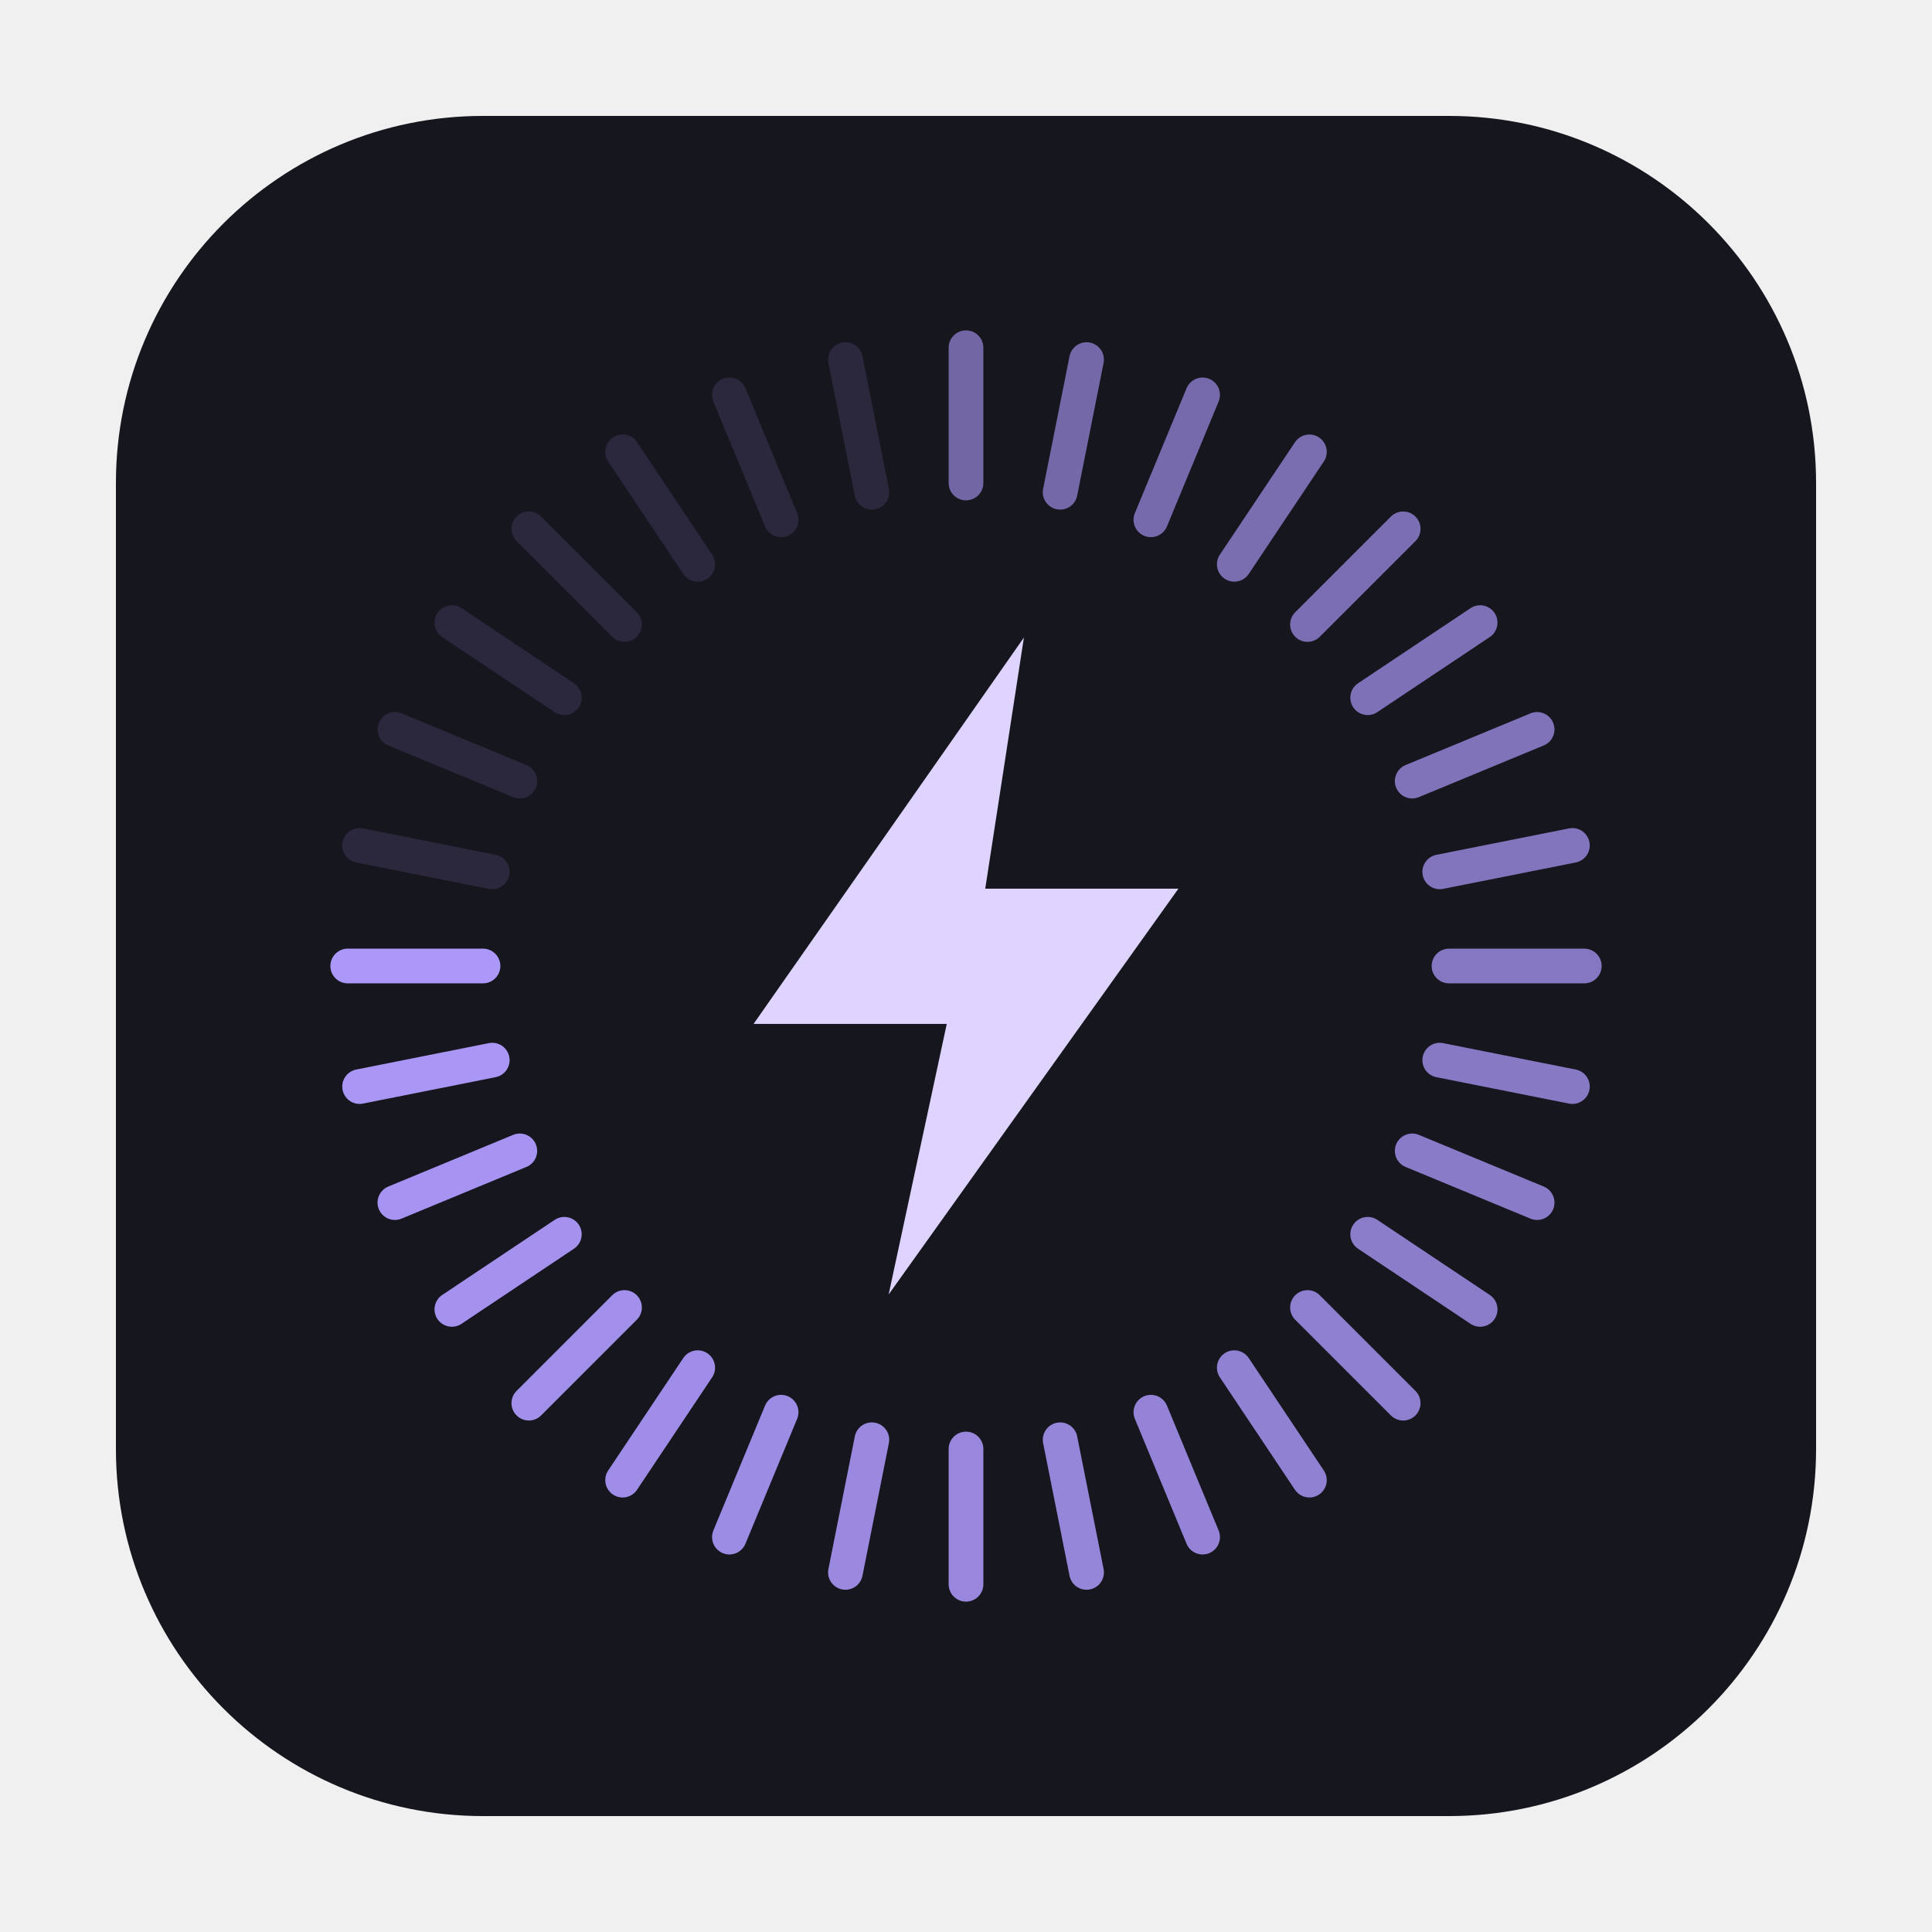
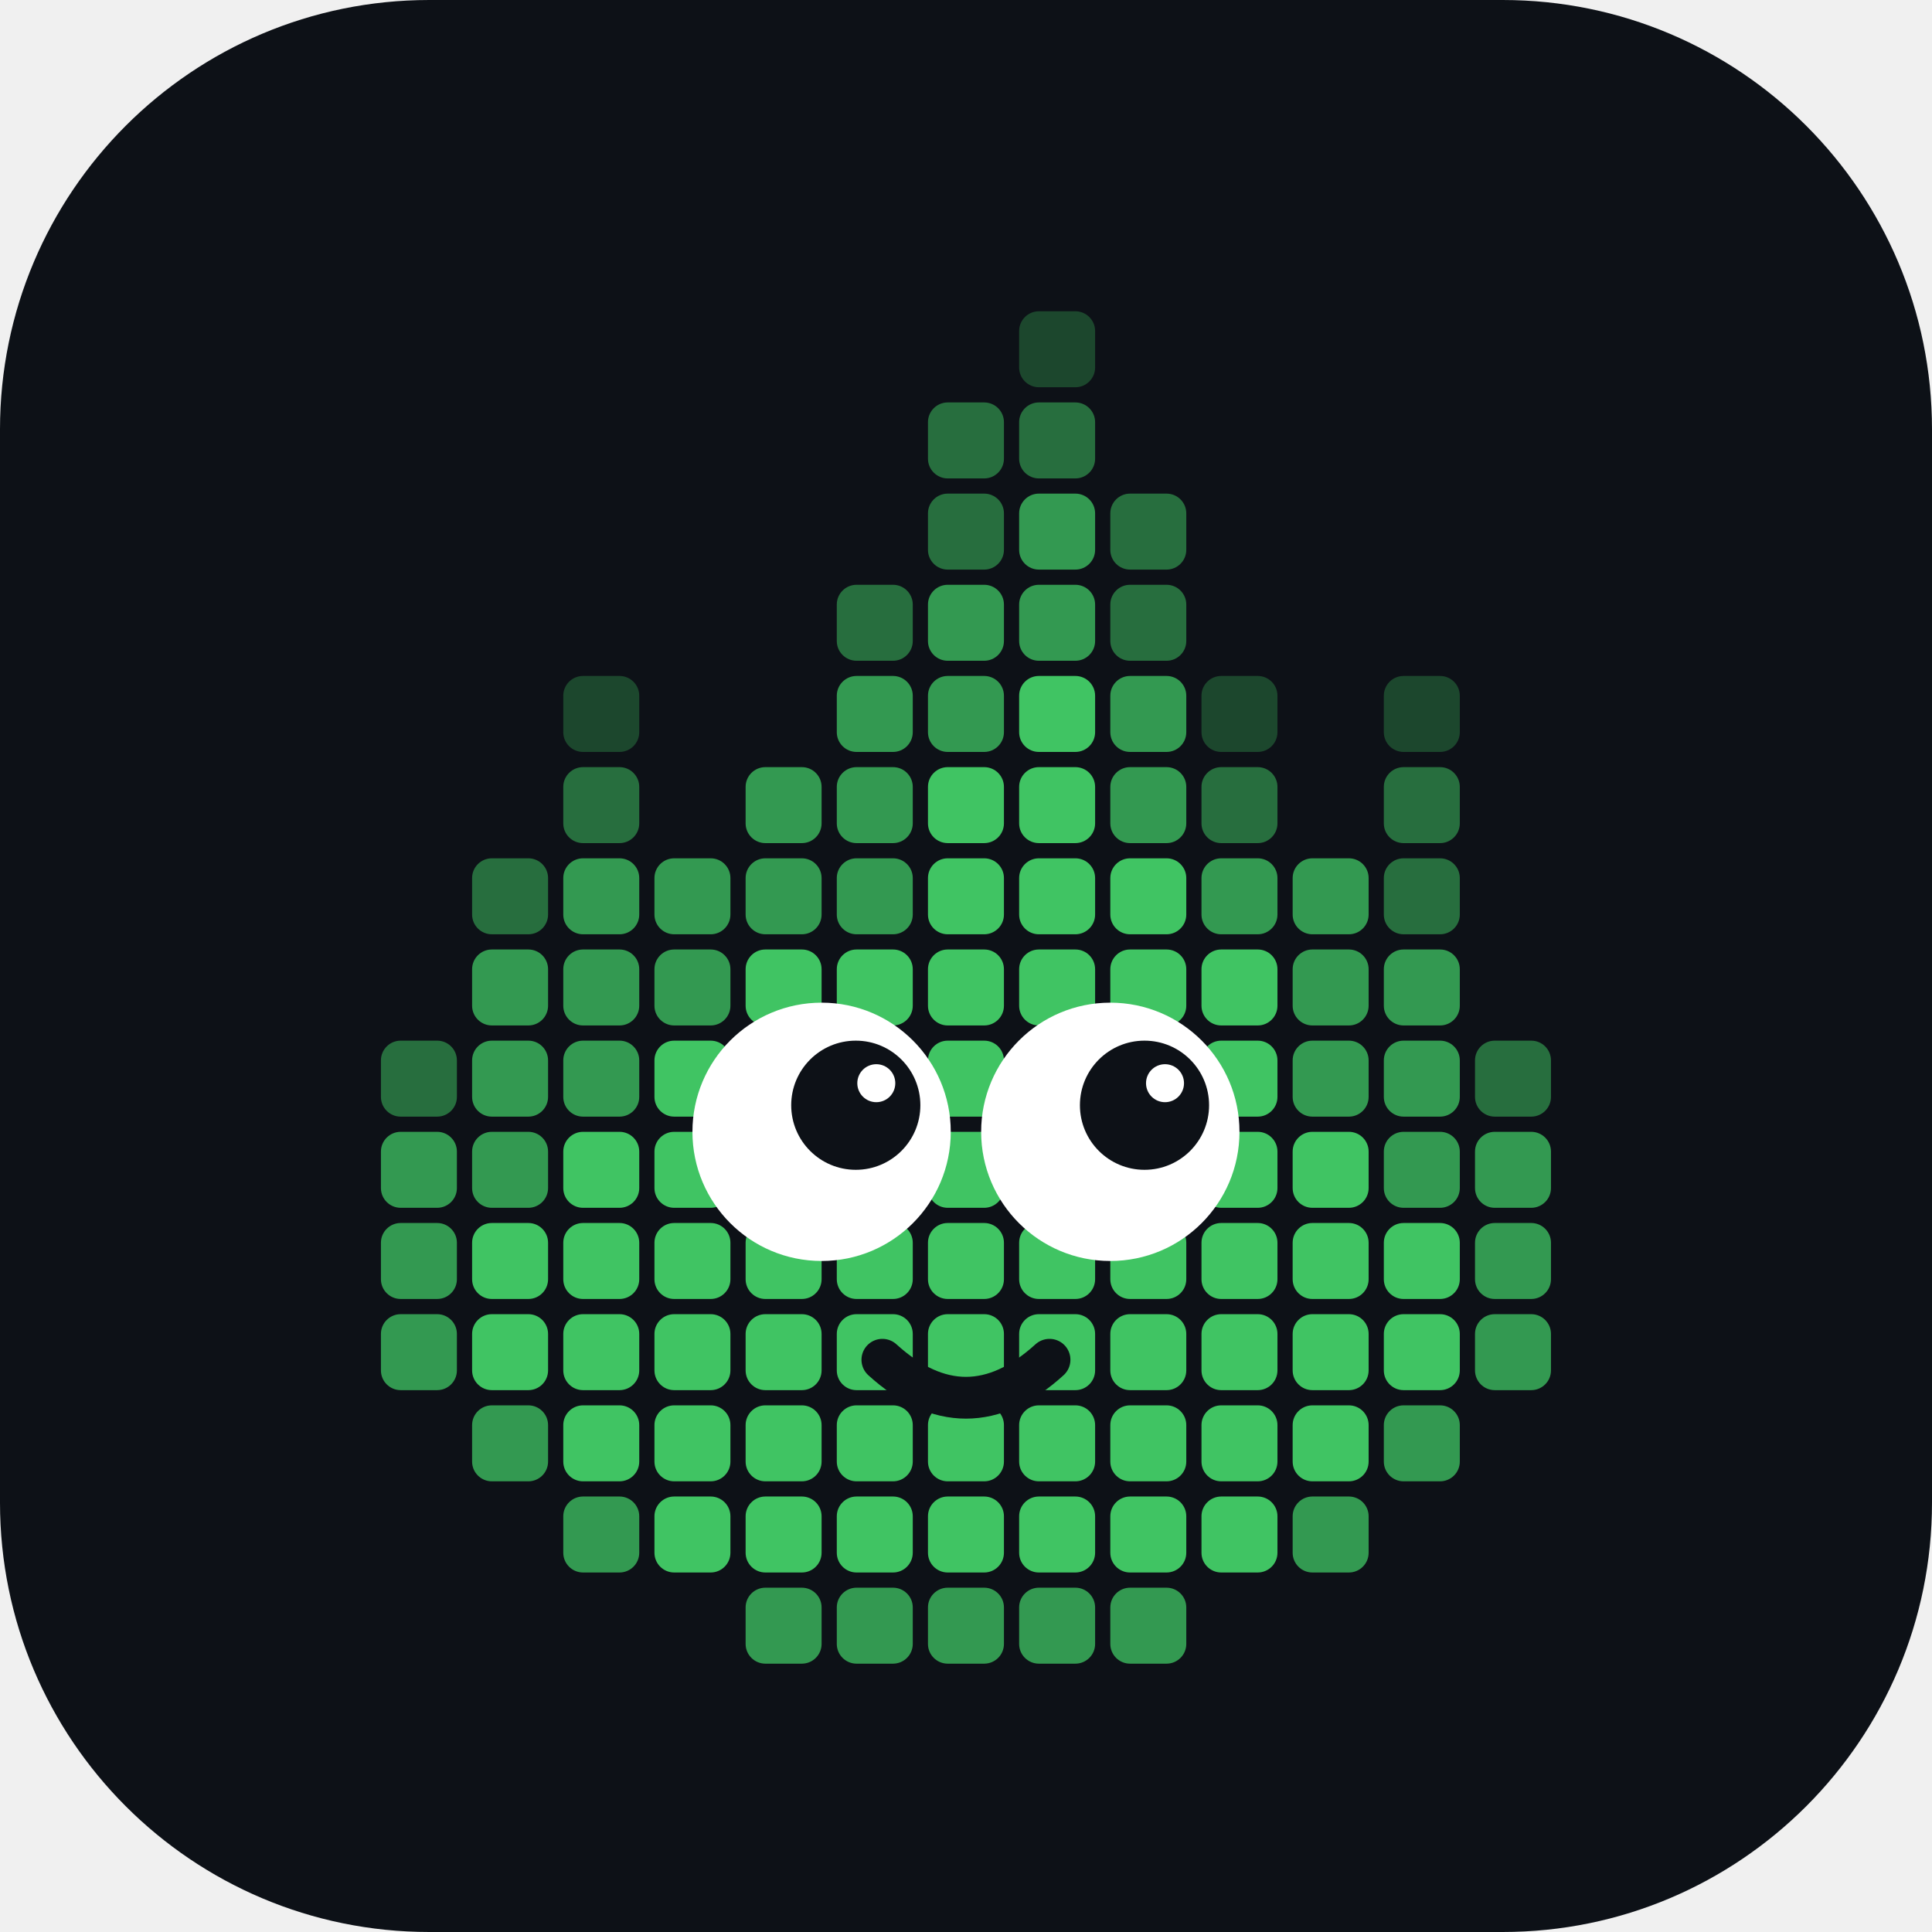
- <svg xmlns="http://www.w3.org/2000/svg" width="1024" height="1024" viewBox="0 0 1024 1024">
-   <rect x="61.44" y="61.44" width="901.12" height="901.12" rx="194.56" fill="rgb(22,22,31)" />
-   <line x1="512.0" y1="256.0" x2="512.0" y2="184.3" stroke="rgb(176,156,255)" stroke-opacity="0.600" stroke-width="18.4" stroke-linecap="round" />
-   <line x1="561.9" y1="260.9" x2="575.9" y2="190.6" stroke="rgb(176,156,255)" stroke-opacity="0.615" stroke-width="18.4" stroke-linecap="round" />
-   <line x1="610.0" y1="275.5" x2="637.4" y2="209.3" stroke="rgb(176,156,255)" stroke-opacity="0.631" stroke-width="18.4" stroke-linecap="round" />
-   <line x1="654.2" y1="299.1" x2="694.0" y2="239.5" stroke="rgb(176,156,255)" stroke-opacity="0.646" stroke-width="18.4" stroke-linecap="round" />
-   <line x1="693.0" y1="331.0" x2="743.7" y2="280.3" stroke="rgb(176,156,255)" stroke-opacity="0.662" stroke-width="18.4" stroke-linecap="round" />
-   <line x1="724.9" y1="369.8" x2="784.5" y2="330.0" stroke="rgb(176,156,255)" stroke-opacity="0.677" stroke-width="18.4" stroke-linecap="round" />
-   <line x1="748.5" y1="414.0" x2="814.7" y2="386.6" stroke="rgb(176,156,255)" stroke-opacity="0.692" stroke-width="18.4" stroke-linecap="round" />
-   <line x1="763.1" y1="462.1" x2="833.4" y2="448.1" stroke="rgb(176,156,255)" stroke-opacity="0.708" stroke-width="18.4" stroke-linecap="round" />
-   <line x1="768.0" y1="512.0" x2="839.7" y2="512.0" stroke="rgb(176,156,255)" stroke-opacity="0.723" stroke-width="18.4" stroke-linecap="round" />
-   <line x1="763.1" y1="561.9" x2="833.4" y2="575.9" stroke="rgb(176,156,255)" stroke-opacity="0.738" stroke-width="18.4" stroke-linecap="round" />
-   <line x1="748.5" y1="610.0" x2="814.7" y2="637.4" stroke="rgb(176,156,255)" stroke-opacity="0.754" stroke-width="18.4" stroke-linecap="round" />
-   <line x1="724.9" y1="654.2" x2="784.5" y2="694.0" stroke="rgb(176,156,255)" stroke-opacity="0.769" stroke-width="18.4" stroke-linecap="round" />
-   <line x1="693.0" y1="693.0" x2="743.7" y2="743.7" stroke="rgb(176,156,255)" stroke-opacity="0.785" stroke-width="18.4" stroke-linecap="round" />
-   <line x1="654.2" y1="724.9" x2="694.0" y2="784.5" stroke="rgb(176,156,255)" stroke-opacity="0.800" stroke-width="18.4" stroke-linecap="round" />
-   <line x1="610.0" y1="748.5" x2="637.4" y2="814.7" stroke="rgb(176,156,255)" stroke-opacity="0.815" stroke-width="18.4" stroke-linecap="round" />
-   <line x1="561.9" y1="763.1" x2="575.9" y2="833.4" stroke="rgb(176,156,255)" stroke-opacity="0.831" stroke-width="18.4" stroke-linecap="round" />
-   <line x1="512.0" y1="768.0" x2="512.0" y2="839.7" stroke="rgb(176,156,255)" stroke-opacity="0.846" stroke-width="18.4" stroke-linecap="round" />
-   <line x1="462.1" y1="763.1" x2="448.1" y2="833.4" stroke="rgb(176,156,255)" stroke-opacity="0.862" stroke-width="18.4" stroke-linecap="round" />
-   <line x1="414.0" y1="748.5" x2="386.6" y2="814.7" stroke="rgb(176,156,255)" stroke-opacity="0.877" stroke-width="18.4" stroke-linecap="round" />
-   <line x1="369.8" y1="724.9" x2="330.0" y2="784.5" stroke="rgb(176,156,255)" stroke-opacity="0.892" stroke-width="18.4" stroke-linecap="round" />
-   <line x1="331.0" y1="693.0" x2="280.3" y2="743.7" stroke="rgb(176,156,255)" stroke-opacity="0.908" stroke-width="18.4" stroke-linecap="round" />
-   <line x1="299.1" y1="654.2" x2="239.5" y2="694.0" stroke="rgb(176,156,255)" stroke-opacity="0.923" stroke-width="18.4" stroke-linecap="round" />
-   <line x1="275.5" y1="610.0" x2="209.3" y2="637.4" stroke="rgb(176,156,255)" stroke-opacity="0.938" stroke-width="18.4" stroke-linecap="round" />
-   <line x1="260.9" y1="561.9" x2="190.6" y2="575.9" stroke="rgb(176,156,255)" stroke-opacity="0.954" stroke-width="18.4" stroke-linecap="round" />
-   <line x1="256.0" y1="512.0" x2="184.3" y2="512.0" stroke="rgb(176,156,255)" stroke-opacity="0.969" stroke-width="18.4" stroke-linecap="round" />
-   <line x1="260.9" y1="462.1" x2="190.6" y2="448.1" stroke="rgb(176,156,255)" stroke-opacity="0.140" stroke-width="18.4" stroke-linecap="round" />
-   <line x1="275.5" y1="414.0" x2="209.3" y2="386.6" stroke="rgb(176,156,255)" stroke-opacity="0.140" stroke-width="18.4" stroke-linecap="round" />
-   <line x1="299.1" y1="369.8" x2="239.5" y2="330.0" stroke="rgb(176,156,255)" stroke-opacity="0.140" stroke-width="18.4" stroke-linecap="round" />
-   <line x1="331.0" y1="331.0" x2="280.3" y2="280.3" stroke="rgb(176,156,255)" stroke-opacity="0.140" stroke-width="18.4" stroke-linecap="round" />
-   <line x1="369.8" y1="299.1" x2="330.0" y2="239.5" stroke="rgb(176,156,255)" stroke-opacity="0.140" stroke-width="18.4" stroke-linecap="round" />
-   <line x1="414.0" y1="275.5" x2="386.6" y2="209.3" stroke="rgb(176,156,255)" stroke-opacity="0.140" stroke-width="18.4" stroke-linecap="round" />
-   <line x1="462.1" y1="260.9" x2="448.1" y2="190.6" stroke="rgb(176,156,255)" stroke-opacity="0.140" stroke-width="18.4" stroke-linecap="round" />
-   <polygon fill="rgb(222,212,255)" points="542.7,337.9 399.4,542.7 501.8,542.7 471.0,686.1 624.6,471.0 522.2,471.0" />
+ <svg xmlns="http://www.w3.org/2000/svg" viewBox="0 0 180 180" width="1024" height="1024" aria-hidden="true">
+   <rect width="180" height="180" rx="40" fill="#0d1117" />
+   <g transform="translate(35.49 29.00) scale(0.7078652)">
+     <rect x="84" y="0" width="10" height="10" rx="2.6" fill="#40c463" fill-opacity="0.3" />
+     <rect x="72" y="12" width="10" height="10" rx="2.6" fill="#40c463" fill-opacity="0.52" />
+     <rect x="84" y="12" width="10" height="10" rx="2.6" fill="#40c463" fill-opacity="0.52" />
+     <rect x="72" y="24" width="10" height="10" rx="2.6" fill="#40c463" fill-opacity="0.52" />
+     <rect x="84" y="24" width="10" height="10" rx="2.6" fill="#40c463" fill-opacity="0.76" />
+     <rect x="96" y="24" width="10" height="10" rx="2.6" fill="#40c463" fill-opacity="0.52" />
+     <rect x="60" y="36" width="10" height="10" rx="2.6" fill="#40c463" fill-opacity="0.52" />
+     <rect x="72" y="36" width="10" height="10" rx="2.6" fill="#40c463" fill-opacity="0.76" />
+     <rect x="84" y="36" width="10" height="10" rx="2.6" fill="#40c463" fill-opacity="0.76" />
+     <rect x="96" y="36" width="10" height="10" rx="2.6" fill="#40c463" fill-opacity="0.52" />
+     <rect x="24" y="48" width="10" height="10" rx="2.6" fill="#40c463" fill-opacity="0.3" />
+     <rect x="60" y="48" width="10" height="10" rx="2.6" fill="#40c463" fill-opacity="0.76" />
+     <rect x="72" y="48" width="10" height="10" rx="2.6" fill="#40c463" fill-opacity="0.76" />
+     <rect x="84" y="48" width="10" height="10" rx="2.6" fill="#40c463" fill-opacity="1" />
+     <rect x="96" y="48" width="10" height="10" rx="2.6" fill="#40c463" fill-opacity="0.76" />
+     <rect x="108" y="48" width="10" height="10" rx="2.6" fill="#40c463" fill-opacity="0.3" />
+     <rect x="132" y="48" width="10" height="10" rx="2.6" fill="#40c463" fill-opacity="0.3" />
+     <rect x="24" y="60" width="10" height="10" rx="2.6" fill="#40c463" fill-opacity="0.52" />
+     <rect x="48" y="60" width="10" height="10" rx="2.6" fill="#40c463" fill-opacity="0.76" />
+     <rect x="60" y="60" width="10" height="10" rx="2.6" fill="#40c463" fill-opacity="0.76" />
+     <rect x="72" y="60" width="10" height="10" rx="2.6" fill="#40c463" fill-opacity="1" />
+     <rect x="84" y="60" width="10" height="10" rx="2.6" fill="#40c463" fill-opacity="1" />
+     <rect x="96" y="60" width="10" height="10" rx="2.6" fill="#40c463" fill-opacity="0.76" />
+     <rect x="108" y="60" width="10" height="10" rx="2.6" fill="#40c463" fill-opacity="0.52" />
+     <rect x="132" y="60" width="10" height="10" rx="2.6" fill="#40c463" fill-opacity="0.52" />
+     <rect x="12" y="72" width="10" height="10" rx="2.6" fill="#40c463" fill-opacity="0.52" />
+     <rect x="24" y="72" width="10" height="10" rx="2.6" fill="#40c463" fill-opacity="0.76" />
+     <rect x="36" y="72" width="10" height="10" rx="2.6" fill="#40c463" fill-opacity="0.76" />
+     <rect x="48" y="72" width="10" height="10" rx="2.6" fill="#40c463" fill-opacity="0.76" />
+     <rect x="60" y="72" width="10" height="10" rx="2.6" fill="#40c463" fill-opacity="0.76" />
+     <rect x="72" y="72" width="10" height="10" rx="2.6" fill="#40c463" fill-opacity="1" />
+     <rect x="84" y="72" width="10" height="10" rx="2.6" fill="#40c463" fill-opacity="1" />
+     <rect x="96" y="72" width="10" height="10" rx="2.6" fill="#40c463" fill-opacity="1" />
+     <rect x="108" y="72" width="10" height="10" rx="2.6" fill="#40c463" fill-opacity="0.76" />
+     <rect x="120" y="72" width="10" height="10" rx="2.6" fill="#40c463" fill-opacity="0.76" />
+     <rect x="132" y="72" width="10" height="10" rx="2.6" fill="#40c463" fill-opacity="0.52" />
+     <rect x="12" y="84" width="10" height="10" rx="2.6" fill="#40c463" fill-opacity="0.76" />
+     <rect x="24" y="84" width="10" height="10" rx="2.6" fill="#40c463" fill-opacity="0.76" />
+     <rect x="36" y="84" width="10" height="10" rx="2.6" fill="#40c463" fill-opacity="0.76" />
+     <rect x="48" y="84" width="10" height="10" rx="2.6" fill="#40c463" fill-opacity="1" />
+     <rect x="60" y="84" width="10" height="10" rx="2.6" fill="#40c463" fill-opacity="1" />
+     <rect x="72" y="84" width="10" height="10" rx="2.6" fill="#40c463" fill-opacity="1" />
+     <rect x="84" y="84" width="10" height="10" rx="2.6" fill="#40c463" fill-opacity="1" />
+     <rect x="96" y="84" width="10" height="10" rx="2.6" fill="#40c463" fill-opacity="1" />
+     <rect x="108" y="84" width="10" height="10" rx="2.6" fill="#40c463" fill-opacity="1" />
+     <rect x="120" y="84" width="10" height="10" rx="2.6" fill="#40c463" fill-opacity="0.76" />
+     <rect x="132" y="84" width="10" height="10" rx="2.6" fill="#40c463" fill-opacity="0.76" />
+     <rect x="0" y="96" width="10" height="10" rx="2.6" fill="#40c463" fill-opacity="0.52" />
+     <rect x="12" y="96" width="10" height="10" rx="2.6" fill="#40c463" fill-opacity="0.76" />
+     <rect x="24" y="96" width="10" height="10" rx="2.6" fill="#40c463" fill-opacity="0.76" />
+     <rect x="36" y="96" width="10" height="10" rx="2.6" fill="#40c463" fill-opacity="1" />
+     <rect x="48" y="96" width="10" height="10" rx="2.6" fill="#40c463" fill-opacity="1" />
+     <rect x="60" y="96" width="10" height="10" rx="2.6" fill="#40c463" fill-opacity="1" />
+     <rect x="72" y="96" width="10" height="10" rx="2.6" fill="#40c463" fill-opacity="1" />
+     <rect x="84" y="96" width="10" height="10" rx="2.6" fill="#40c463" fill-opacity="1" />
+     <rect x="96" y="96" width="10" height="10" rx="2.6" fill="#40c463" fill-opacity="1" />
+     <rect x="108" y="96" width="10" height="10" rx="2.6" fill="#40c463" fill-opacity="1" />
+     <rect x="120" y="96" width="10" height="10" rx="2.6" fill="#40c463" fill-opacity="0.76" />
+     <rect x="132" y="96" width="10" height="10" rx="2.6" fill="#40c463" fill-opacity="0.76" />
+     <rect x="144" y="96" width="10" height="10" rx="2.6" fill="#40c463" fill-opacity="0.52" />
+     <rect x="0" y="108" width="10" height="10" rx="2.6" fill="#40c463" fill-opacity="0.76" />
+     <rect x="12" y="108" width="10" height="10" rx="2.6" fill="#40c463" fill-opacity="0.76" />
+     <rect x="24" y="108" width="10" height="10" rx="2.6" fill="#40c463" fill-opacity="1" />
+     <rect x="36" y="108" width="10" height="10" rx="2.6" fill="#40c463" fill-opacity="1" />
+     <rect x="48" y="108" width="10" height="10" rx="2.6" fill="#40c463" fill-opacity="1" />
+     <rect x="60" y="108" width="10" height="10" rx="2.6" fill="#40c463" fill-opacity="1" />
+     <rect x="72" y="108" width="10" height="10" rx="2.6" fill="#40c463" fill-opacity="1" />
+     <rect x="84" y="108" width="10" height="10" rx="2.6" fill="#40c463" fill-opacity="1" />
+     <rect x="96" y="108" width="10" height="10" rx="2.6" fill="#40c463" fill-opacity="1" />
+     <rect x="108" y="108" width="10" height="10" rx="2.6" fill="#40c463" fill-opacity="1" />
+     <rect x="120" y="108" width="10" height="10" rx="2.6" fill="#40c463" fill-opacity="1" />
+     <rect x="132" y="108" width="10" height="10" rx="2.6" fill="#40c463" fill-opacity="0.76" />
+     <rect x="144" y="108" width="10" height="10" rx="2.6" fill="#40c463" fill-opacity="0.76" />
+     <rect x="0" y="120" width="10" height="10" rx="2.6" fill="#40c463" fill-opacity="0.76" />
+     <rect x="12" y="120" width="10" height="10" rx="2.6" fill="#40c463" fill-opacity="1" />
+     <rect x="24" y="120" width="10" height="10" rx="2.6" fill="#40c463" fill-opacity="1" />
+     <rect x="36" y="120" width="10" height="10" rx="2.6" fill="#40c463" fill-opacity="1" />
+     <rect x="48" y="120" width="10" height="10" rx="2.6" fill="#40c463" fill-opacity="1" />
+     <rect x="60" y="120" width="10" height="10" rx="2.6" fill="#40c463" fill-opacity="1" />
+     <rect x="72" y="120" width="10" height="10" rx="2.6" fill="#40c463" fill-opacity="1" />
+     <rect x="84" y="120" width="10" height="10" rx="2.6" fill="#40c463" fill-opacity="1" />
+     <rect x="96" y="120" width="10" height="10" rx="2.6" fill="#40c463" fill-opacity="1" />
+     <rect x="108" y="120" width="10" height="10" rx="2.6" fill="#40c463" fill-opacity="1" />
+     <rect x="120" y="120" width="10" height="10" rx="2.6" fill="#40c463" fill-opacity="1" />
+     <rect x="132" y="120" width="10" height="10" rx="2.6" fill="#40c463" fill-opacity="1" />
+     <rect x="144" y="120" width="10" height="10" rx="2.6" fill="#40c463" fill-opacity="0.76" />
+     <rect x="0" y="132" width="10" height="10" rx="2.6" fill="#40c463" fill-opacity="0.76" />
+     <rect x="12" y="132" width="10" height="10" rx="2.6" fill="#40c463" fill-opacity="1" />
+     <rect x="24" y="132" width="10" height="10" rx="2.6" fill="#40c463" fill-opacity="1" />
+     <rect x="36" y="132" width="10" height="10" rx="2.6" fill="#40c463" fill-opacity="1" />
+     <rect x="48" y="132" width="10" height="10" rx="2.6" fill="#40c463" fill-opacity="1" />
+     <rect x="60" y="132" width="10" height="10" rx="2.6" fill="#40c463" fill-opacity="1" />
+     <rect x="72" y="132" width="10" height="10" rx="2.6" fill="#40c463" fill-opacity="1" />
+     <rect x="84" y="132" width="10" height="10" rx="2.6" fill="#40c463" fill-opacity="1" />
+     <rect x="96" y="132" width="10" height="10" rx="2.6" fill="#40c463" fill-opacity="1" />
+     <rect x="108" y="132" width="10" height="10" rx="2.6" fill="#40c463" fill-opacity="1" />
+     <rect x="120" y="132" width="10" height="10" rx="2.6" fill="#40c463" fill-opacity="1" />
+     <rect x="132" y="132" width="10" height="10" rx="2.6" fill="#40c463" fill-opacity="1" />
+     <rect x="144" y="132" width="10" height="10" rx="2.6" fill="#40c463" fill-opacity="0.76" />
+     <rect x="12" y="144" width="10" height="10" rx="2.6" fill="#40c463" fill-opacity="0.76" />
+     <rect x="24" y="144" width="10" height="10" rx="2.6" fill="#40c463" fill-opacity="1" />
+     <rect x="36" y="144" width="10" height="10" rx="2.6" fill="#40c463" fill-opacity="1" />
+     <rect x="48" y="144" width="10" height="10" rx="2.6" fill="#40c463" fill-opacity="1" />
+     <rect x="60" y="144" width="10" height="10" rx="2.6" fill="#40c463" fill-opacity="1" />
+     <rect x="72" y="144" width="10" height="10" rx="2.6" fill="#40c463" fill-opacity="1" />
+     <rect x="84" y="144" width="10" height="10" rx="2.6" fill="#40c463" fill-opacity="1" />
+     <rect x="96" y="144" width="10" height="10" rx="2.6" fill="#40c463" fill-opacity="1" />
+     <rect x="108" y="144" width="10" height="10" rx="2.6" fill="#40c463" fill-opacity="1" />
+     <rect x="120" y="144" width="10" height="10" rx="2.6" fill="#40c463" fill-opacity="1" />
+     <rect x="132" y="144" width="10" height="10" rx="2.6" fill="#40c463" fill-opacity="0.76" />
+     <rect x="24" y="156" width="10" height="10" rx="2.6" fill="#40c463" fill-opacity="0.76" />
+     <rect x="36" y="156" width="10" height="10" rx="2.6" fill="#40c463" fill-opacity="1" />
+     <rect x="48" y="156" width="10" height="10" rx="2.6" fill="#40c463" fill-opacity="1" />
+     <rect x="60" y="156" width="10" height="10" rx="2.6" fill="#40c463" fill-opacity="1" />
+     <rect x="72" y="156" width="10" height="10" rx="2.6" fill="#40c463" fill-opacity="1" />
+     <rect x="84" y="156" width="10" height="10" rx="2.6" fill="#40c463" fill-opacity="1" />
+     <rect x="96" y="156" width="10" height="10" rx="2.6" fill="#40c463" fill-opacity="1" />
+     <rect x="108" y="156" width="10" height="10" rx="2.6" fill="#40c463" fill-opacity="1" />
+     <rect x="120" y="156" width="10" height="10" rx="2.6" fill="#40c463" fill-opacity="0.76" />
+     <rect x="48" y="168" width="10" height="10" rx="2.6" fill="#40c463" fill-opacity="0.76" />
+     <rect x="60" y="168" width="10" height="10" rx="2.6" fill="#40c463" fill-opacity="0.76" />
+     <rect x="72" y="168" width="10" height="10" rx="2.6" fill="#40c463" fill-opacity="0.76" />
+     <rect x="84" y="168" width="10" height="10" rx="2.6" fill="#40c463" fill-opacity="0.76" />
+     <rect x="96" y="168" width="10" height="10" rx="2.6" fill="#40c463" fill-opacity="0.76" />
+     <circle cx="58" cy="108" r="17" fill="#fff" />
+     <circle cx="62.5" cy="104.5" r="8.5" fill="#0d1117" />
+     <circle cx="65.2" cy="101.6" r="2.5" fill="#fff" />
+     <circle cx="96" cy="108" r="17" fill="#fff" />
+     <circle cx="100.5" cy="104.5" r="8.5" fill="#0d1117" />
+     <circle cx="103.2" cy="101.6" r="2.5" fill="#fff" />
+     <path d="M66 138 Q77 148 88 138" fill="none" stroke="#0d1117" stroke-width="5.5" stroke-linecap="round" />
+   </g>
</svg>
